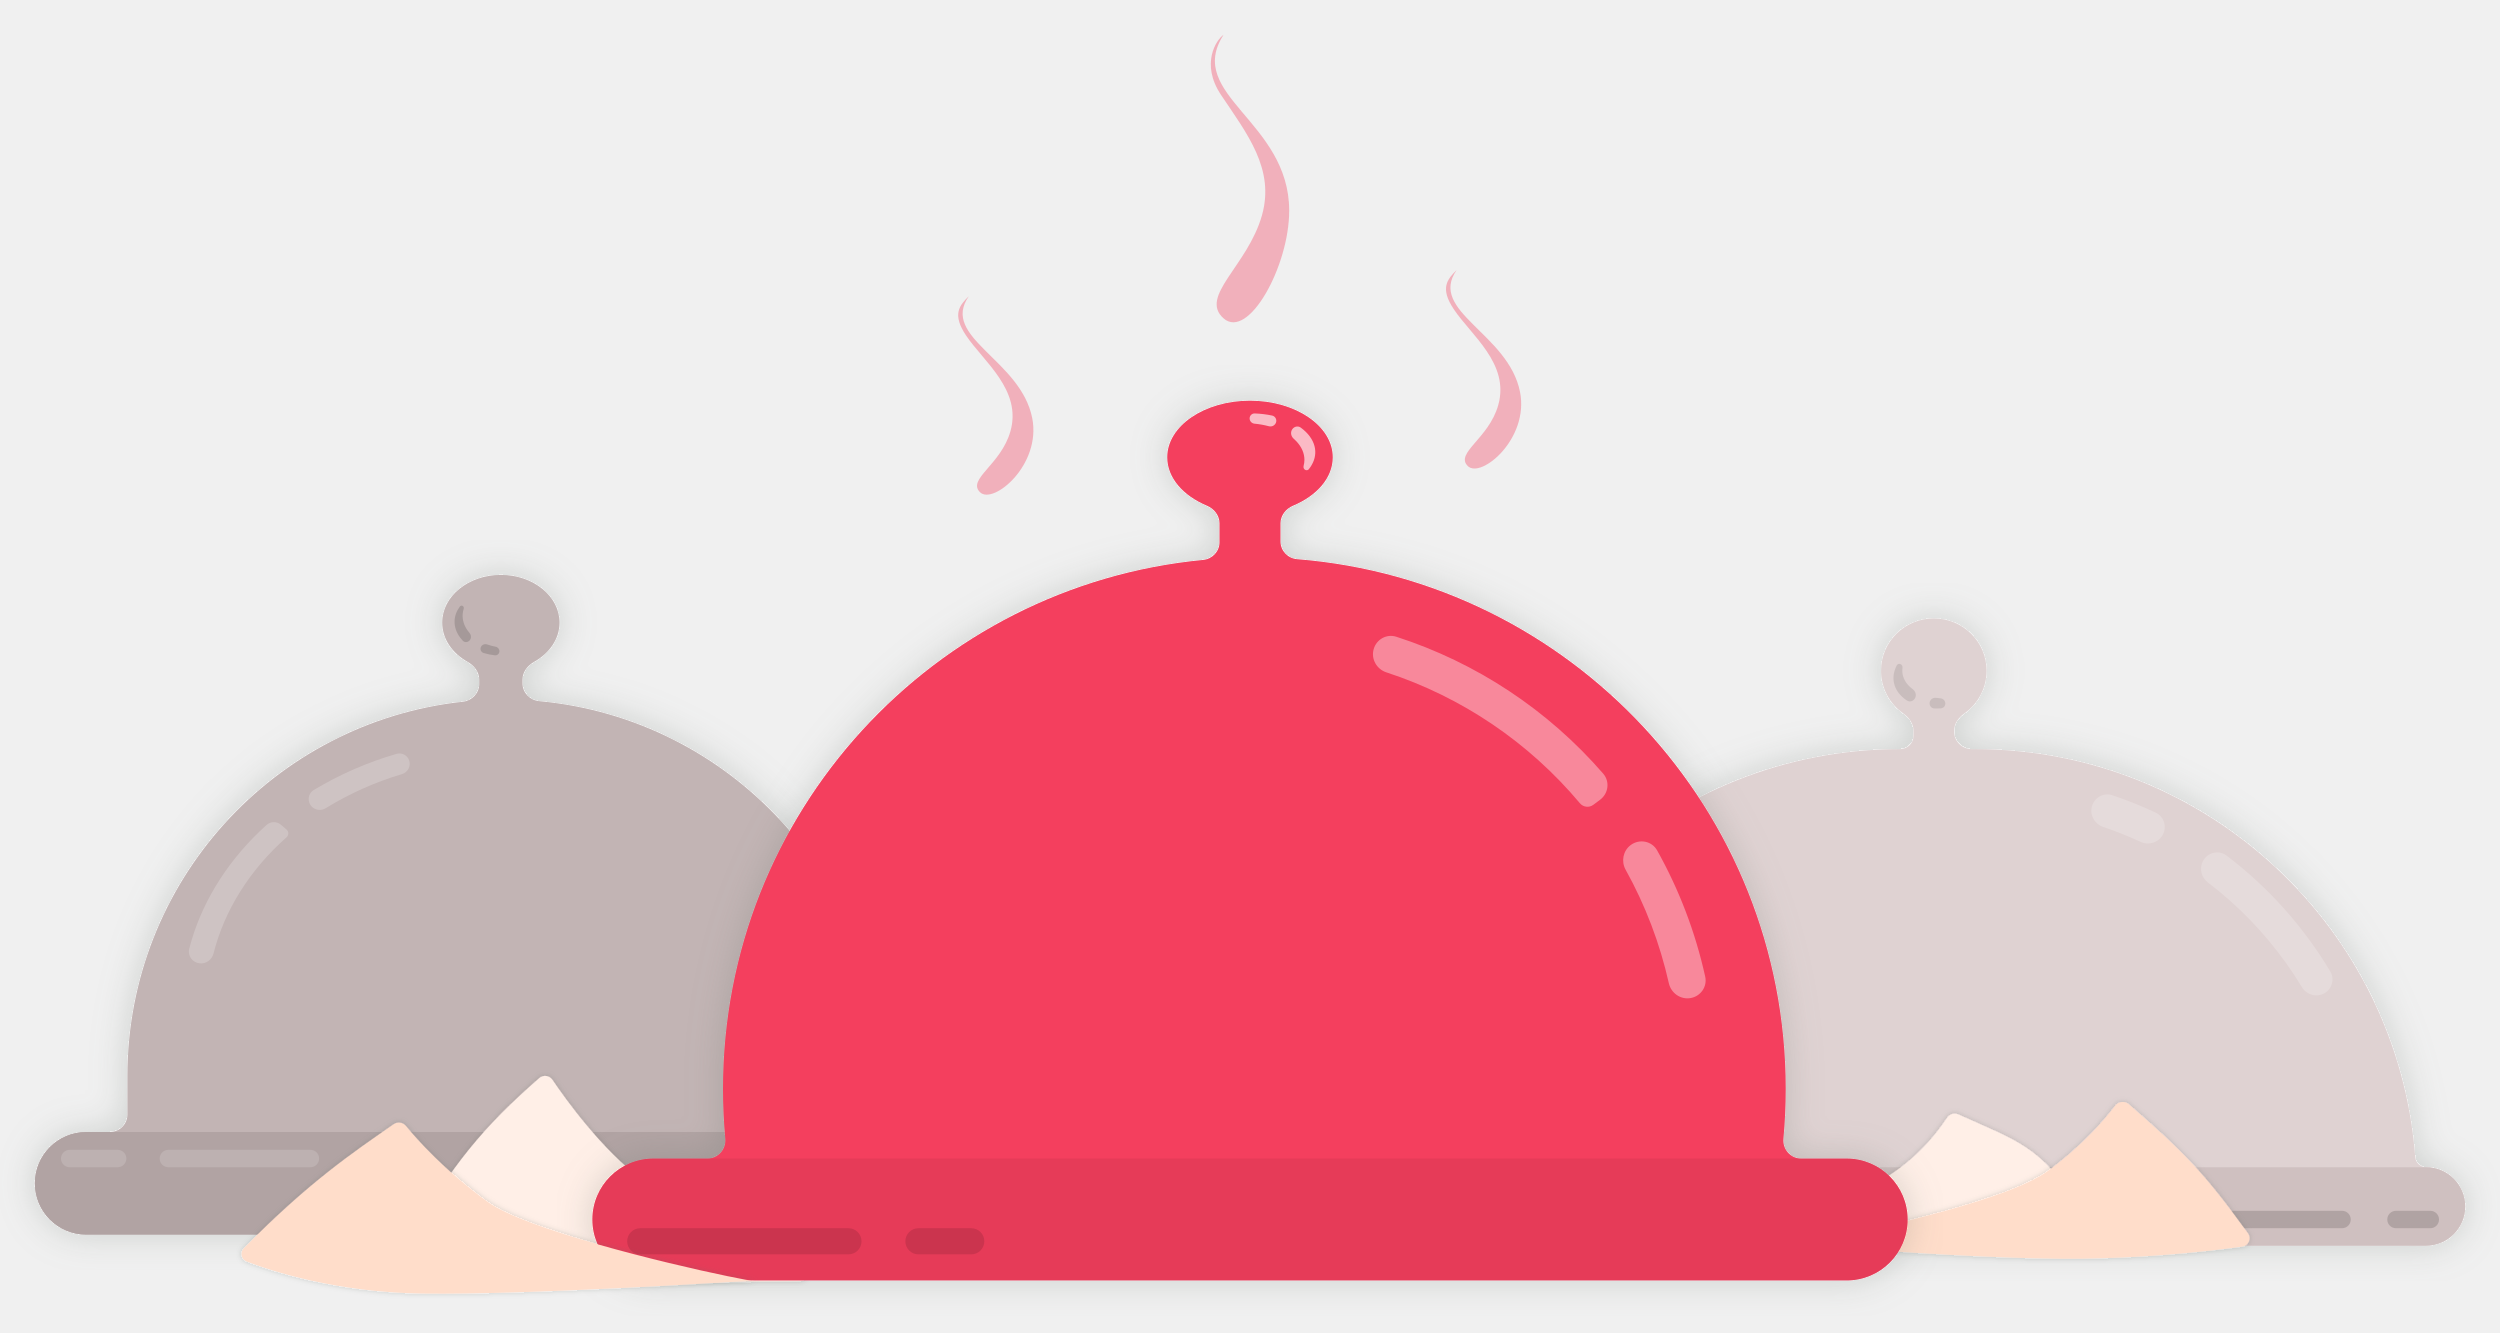
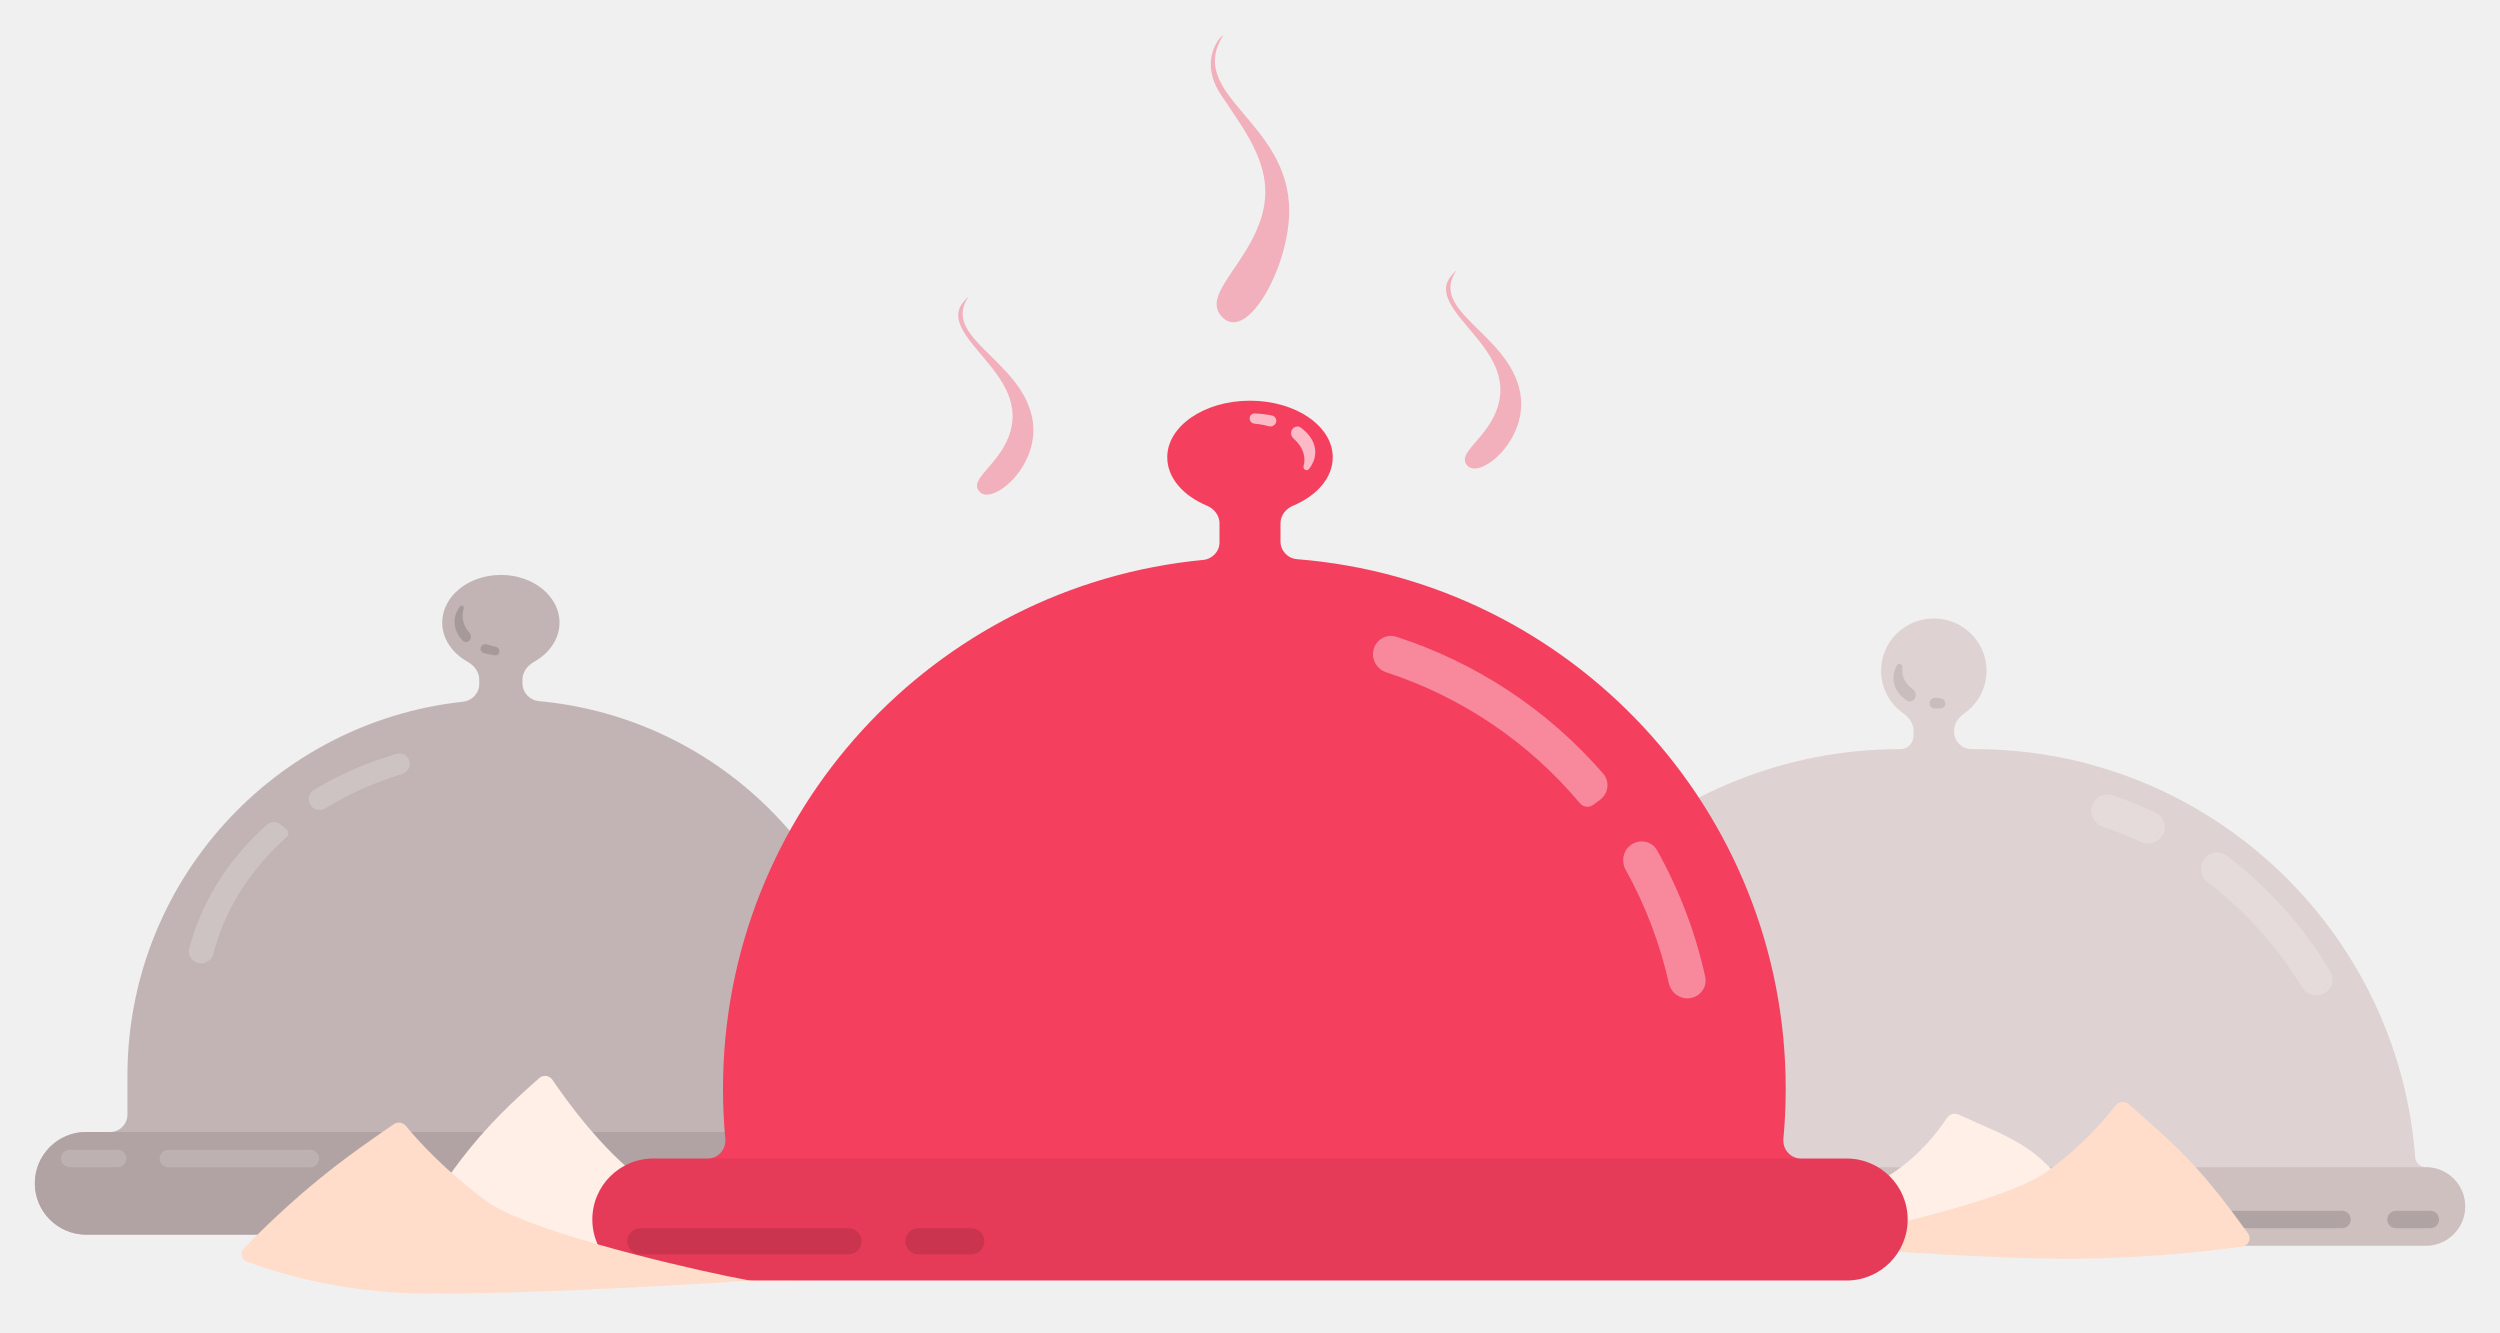
<svg xmlns="http://www.w3.org/2000/svg" width="287" height="153" fill="none">
-   <g filter="url(#a)">
-     <path d="M59.98 78.013c0-.868.577-1.612 1.334-2.036 1.763-.986 2.918-2.637 2.918-4.507 0-3.021-3.014-5.47-6.732-5.47-3.718 0-6.732 2.449-6.732 5.47 0 1.87 1.155 3.52 2.917 4.507.758.424 1.334 1.168 1.334 2.036v.51c0 1.054-.82 1.922-1.868 2.035-21.66 2.344-38.522 20.689-38.522 42.973v4.423a2 2 0 0 1-2 2H9.89a5.89 5.89 0 1 0 0 11.781h95.218a5.89 5.89 0 1 0 0-11.781h-2.03a2 2 0 0 1-2-2v-4.423c0-22.515-17.213-41.009-39.197-43.04-1.063-.099-1.902-.973-1.902-2.04v-.438Z" fill="#C2B4B4" />
-     <path d="M4 135.845a5.89 5.89 0 0 1 5.89-5.891h95.219a5.89 5.89 0 1 1 0 11.781H9.891A5.89 5.89 0 0 1 4 135.845Z" fill="#B1A3A3" />
-     <path d="M14.507 133a1 1 0 0 0-1-1H8a1 1 0 0 0 0 2h5.507a1 1 0 0 0 1-1Zm3.823 0a1 1 0 0 0 1 1h16.306a1 1 0 0 0 0-2H19.33a1 1 0 0 0-1 1Z" fill="#fff" fill-opacity=".15" />
-     <path d="M52.798 69.622a.243.243 0 0 1 .294-.073.273.273 0 0 1 .142.336c-.067.21-.107.425-.12.643-.04.628.149 1.257.546 1.823.07.1.146.198.228.293a.683.683 0 0 1 .138.694c-.15.376-.618.51-.897.217a3.975 3.975 0 0 1-.29-.34c-.443-.585-.669-1.237-.655-1.894.012-.597.223-1.18.614-1.7Zm2.404 4.671a.498.498 0 0 0 .304.667c.42.13.86.221 1.31.272a.472.472 0 0 0 .517-.456.527.527 0 0 0-.439-.535 6.225 6.225 0 0 1-.962-.257c-.288-.103-.617.025-.73.309Z" fill="#000" fill-opacity=".15" />
-     <path d="M22.914 110.592c-.824-.095-1.397-.873-1.19-1.677 1.277-4.97 4.069-9.622 8.121-13.508.25-.24.505-.476.763-.709a1.253 1.253 0 0 1 1.658-.005l.633.545c.267.23.265.642.002.876-4.243 3.76-7.134 8.384-8.387 13.34-.183.723-.86 1.223-1.6 1.138ZM35.87 92.67a1.292 1.292 0 0 0 1.524.11 36.684 36.684 0 0 1 8.754-3.914c.675-.203 1.055-.928.814-1.59a1.174 1.174 0 0 0-1.428-.735 40.023 40.023 0 0 0-9.52 4.157c-.714.431-.775 1.428-.143 1.973Z" fill="#fff" fill-opacity=".2" />
-   </g>
-   <g filter="url(#b)">
-     <path d="M91.68 147.098c1.074-.019 1.367-1.512.388-1.953-5.305-2.388-14.21-6.592-18.28-9.645-4.728-3.546-8.836-9.267-10.364-11.532a1.02 1.02 0 0 0-1.515-.205c-6.437 5.637-10.012 9.911-15.043 18.717a.955.955 0 0 0 .527 1.394c2.57.821 9.415 2.736 18.395 3.126 7.969.346 19.538.213 25.892.098Z" fill="#FFEFE7" />
-   </g>
-   <g filter="url(#c)">
-     <path d="M224.328 83.878c0-.81.508-1.515 1.17-1.98A5.977 5.977 0 0 0 228.053 77c0-3.314-2.71-6-6.053-6s-6.053 2.686-6.053 6a5.977 5.977 0 0 0 2.555 4.897c.662.466 1.17 1.171 1.17 1.98v.607c0 .837-.679 1.516-1.516 1.516-26.46 0-48.189 20.255-50.527 46.106-.096 1.059-.969 1.894-2.033 1.894h-.096a4.5 4.5 0 0 0 0 9h113a4.5 4.5 0 0 0 0-9 1.248 1.248 0 0 1-1.235-1.161C275.275 106.639 253.386 86 226.677 86h-.349a2 2 0 0 1-2-2v-.122Z" fill="#DFD2D2" />
-     <path d="M161 138.5a4.5 4.5 0 0 1 4.5-4.5h113a4.5 4.5 0 0 1 0 9h-113a4.5 4.5 0 0 1-4.5-4.5Z" fill="#CFC0C0" />
-     <path d="M269.868 140a1 1 0 0 0-1-1H249a1 1 0 0 0 0 2h19.868a1 1 0 0 0 1-1Zm4.19 0a1 1 0 0 0 1 1H279a1 1 0 0 0 0-2h-3.942a1 1 0 0 0-1 1Z" fill="#000" fill-opacity=".15" />
-     <path d="M217.752 76.38a.331.331 0 0 1 .372-.16c.196.046.31.246.283.445-.025.174-.03.347-.015.518.054.648.384 1.25.956 1.746.07.06.143.119.22.175.283.21.438.565.34.903-.125.434-.607.664-.985.418a4.122 4.122 0 0 1-.555-.43c-.554-.515-.891-1.139-.976-1.81-.077-.598.047-1.215.36-1.804Zm3.786 4.19c-.107.368.139.746.522.76.249.008.501.005.753-.01a.552.552 0 0 0 .507-.617.612.612 0 0 0-.569-.541 8.362 8.362 0 0 1-.477-.05.665.665 0 0 0-.736.459Z" fill="#000" fill-opacity=".1" />
-     <path d="M248.301 95.796c.475-.922.118-2.058-.82-2.5a45.33 45.33 0 0 0-4.992-2.003c-1.001-.334-2.059.265-2.336 1.283-.271.998.311 2.025 1.291 2.354a41.602 41.602 0 0 1 4.289 1.713c.948.44 2.089.082 2.568-.847Zm4.589 3.074c-.433.84-.176 1.866.576 2.437a42.946 42.946 0 0 1 2.528 2.078 43.32 43.32 0 0 1 8.267 9.938c.54.891 1.691 1.216 2.593.694.873-.505 1.186-1.616.668-2.482a46.909 46.909 0 0 0-11.914-13.315c-.906-.687-2.197-.36-2.718.65Z" fill="#fff" fill-opacity=".2" />
-   </g>
-   <g filter="url(#d)">
-     <path d="M200.625 143.048c-1.074-.018-1.31-1.389-.294-1.739 9.339-3.219 17.307-4.188 23.204-12.992.28-.419.826-.583 1.284-.374 6.629 3.024 9.687 3.638 14.026 10.956a.938.938 0 0 1-.515 1.387c-2.334.735-8.193 2.335-15.83 2.667-6.672.289-16.252.192-21.875.095Z" fill="#FFEFE7" />
-   </g>
-   <g filter="url(#e)">
-     <path d="M213.937 143.438c-1.162-.081-1.275-1.819-.137-2.073 7.197-1.604 17.622-4.261 21.2-6.865 4.076-2.966 6.686-6.064 7.831-7.569.367-.482 1.081-.574 1.538-.176 6.412 5.58 8.62 7.821 13.687 14.814a.974.974 0 0 1-.646 1.546A154.642 154.642 0 0 1 239 144.5c-6.905.094-17.814-.558-25.063-1.062Z" fill="#FFDDCA" />
-   </g>
-   <g filter="url(#f)">
-     <path d="M147 60.074c0-.902.614-1.675 1.447-2.024 2.731-1.142 4.553-3.2 4.553-5.55 0-3.59-4.253-6.5-9.5-6.5s-9.5 2.91-9.5 6.5c0 2.35 1.822 4.408 4.553 5.55.833.349 1.447 1.122 1.447 2.024v2.18c0 1.055-.822 1.925-1.872 2.025C107.193 67.234 83 93.292 83 125c0 1.934.09 3.847.266 5.735.112 1.203-.818 2.265-2.025 2.265H75a7 7 0 1 0 0 14h137a7 7 0 1 0 0-14h-5.241c-1.208 0-2.137-1.062-2.025-2.265.176-1.888.266-3.801.266-5.735 0-32.038-24.699-58.308-56.095-60.806-1.063-.084-1.905-.96-1.905-2.027v-2.093Z" fill="#F43F5E" />
-     <rect x="68" y="133" width="151" height="14" rx="7" fill="#000" fill-opacity=".06" />
-     <path d="M98.903 142.5a1.5 1.5 0 0 0-1.5-1.5H73.5a1.5 1.5 0 0 0 0 3h23.903a1.5 1.5 0 0 0 1.5-1.5Zm5.032 0a1.5 1.5 0 0 0 1.5 1.5h6.065a1.5 1.5 0 0 0 0-3h-6.065a1.5 1.5 0 0 0-1.5 1.5Z" fill="#000" fill-opacity=".12" />
-     <path d="M146.473 48.537a.611.611 0 0 0-.43-.831 11.944 11.944 0 0 0-2.004-.243.567.567 0 0 0-.582.58c.003.311.25.565.56.595.566.054 1.118.153 1.644.293a.68.68 0 0 0 .812-.394Zm1.796.897c-.13.332-.011.704.256.94.108.095.21.194.305.295.605.645.921 1.378.918 2.126a2.678 2.678 0 0 1-.096.692c-.054.2.045.417.242.479a.335.335 0 0 0 .363-.106c.514-.646.767-1.356.736-2.07-.034-.78-.405-1.538-1.076-2.201a5.439 5.439 0 0 0-.589-.5c-.374-.276-.889-.087-1.059.345Z" fill="#fff" fill-opacity=".64" />
-     <path d="M157.695 74.529c.315-1.128 1.486-1.79 2.601-1.43a52.995 52.995 0 0 1 23.751 15.715c.786.906.606 2.28-.355 2.996l-.786.587a1.127 1.127 0 0 1-1.536-.188 48.762 48.762 0 0 0-22.217-15.024c-1.113-.364-1.773-1.529-1.458-2.656Zm29.506 22.487c-.88.656-1.112 1.872-.578 2.831a48.803 48.803 0 0 1 4.959 13.025c.256 1.143 1.352 1.911 2.505 1.705 1.152-.206 1.924-1.308 1.672-2.452a53.038 53.038 0 0 0-5.52-14.498c-.61-1.089-2.038-1.358-3.038-.611Z" fill="#fff" fill-opacity=".38" />
-   </g>
-   <g filter="url(#g)">
-     <path d="M86.307 147.013c.138-.009.262.042.124.03-.262-.024-1-.144-2.93-.543-7.162-1.478-23.221-5.382-27.5-8.5-4.95-3.605-8.144-7.206-9.398-8.736a1.047 1.047 0 0 0-1.403-.206c-4.593 3.19-9.706 6.612-17.189 14.22-.482.491-.33 1.298.311 1.544 2.873 1.103 10.313 3.544 20.178 3.678 12.115.165 35.449-1.333 37.807-1.487Z" fill="#FFDDCA" />
-   </g>
+   <path d="M59.98 78.013c0-.868.577-1.612 1.334-2.036 1.763-.986 2.918-2.637 2.918-4.507 0-3.021-3.014-5.47-6.732-5.47-3.718 0-6.732 2.449-6.732 5.47 0 1.87 1.155 3.52 2.917 4.507.758.424 1.334 1.168 1.334 2.036v.51c0 1.054-.82 1.922-1.868 2.035-21.66 2.344-38.522 20.689-38.522 42.973v4.423a2 2 0 0 1-2 2H9.89a5.89 5.89 0 1 0 0 11.781h95.218a5.89 5.89 0 1 0 0-11.781h-2.03a2 2 0 0 1-2-2v-4.423c0-22.515-17.213-41.009-39.197-43.04-1.063-.099-1.902-.973-1.902-2.04v-.438Z" fill="#C2B4B4" />
+   <path d="M4 135.845a5.89 5.89 0 0 1 5.89-5.891h95.219a5.89 5.89 0 1 1 0 11.781H9.891A5.89 5.89 0 0 1 4 135.845Z" fill="#B1A3A3" />
+   <path d="M14.507 133a1 1 0 0 0-1-1H8a1 1 0 0 0 0 2h5.507a1 1 0 0 0 1-1Zm3.823 0a1 1 0 0 0 1 1h16.306a1 1 0 0 0 0-2H19.33a1 1 0 0 0-1 1Z" fill="#fff" fill-opacity=".15" />
+   <path d="M52.798 69.622a.243.243 0 0 1 .294-.073.273.273 0 0 1 .142.336c-.067.21-.107.425-.12.643-.04.628.149 1.257.546 1.823.07.1.146.198.228.293a.683.683 0 0 1 .138.694c-.15.376-.618.51-.897.217a3.975 3.975 0 0 1-.29-.34c-.443-.585-.669-1.237-.655-1.894.012-.597.223-1.18.614-1.7Zm2.404 4.671a.498.498 0 0 0 .304.667c.42.13.86.221 1.31.272a.472.472 0 0 0 .517-.456.527.527 0 0 0-.439-.535 6.225 6.225 0 0 1-.962-.257c-.288-.103-.617.025-.73.309Z" fill="#000" fill-opacity=".15" />
+   <path d="M22.914 110.592c-.824-.095-1.397-.873-1.19-1.677 1.277-4.97 4.069-9.622 8.121-13.508.25-.24.505-.476.763-.709a1.253 1.253 0 0 1 1.658-.005l.633.545c.267.23.265.642.002.876-4.243 3.76-7.134 8.384-8.387 13.34-.183.723-.86 1.223-1.6 1.138ZM35.87 92.67a1.292 1.292 0 0 0 1.524.11 36.684 36.684 0 0 1 8.754-3.914c.675-.203 1.055-.928.814-1.59a1.174 1.174 0 0 0-1.428-.735 40.023 40.023 0 0 0-9.52 4.157c-.714.431-.775 1.428-.143 1.973Z" fill="#fff" fill-opacity=".2" />
+   <path d="M91.68 147.098c1.074-.019 1.367-1.512.388-1.953-5.305-2.388-14.21-6.592-18.28-9.645-4.728-3.546-8.836-9.267-10.364-11.532a1.02 1.02 0 0 0-1.515-.205c-6.437 5.637-10.012 9.911-15.043 18.717a.955.955 0 0 0 .527 1.394c2.57.821 9.415 2.736 18.395 3.126 7.969.346 19.538.213 25.892.098Z" fill="#FFEFE7" />
+   <path d="M224.328 83.878c0-.81.508-1.515 1.17-1.98A5.977 5.977 0 0 0 228.053 77c0-3.314-2.71-6-6.053-6s-6.053 2.686-6.053 6a5.977 5.977 0 0 0 2.555 4.897c.662.466 1.17 1.171 1.17 1.98v.607c0 .837-.679 1.516-1.516 1.516-26.46 0-48.189 20.255-50.527 46.106-.096 1.059-.969 1.894-2.033 1.894h-.096a4.5 4.5 0 0 0 0 9h113a4.5 4.5 0 0 0 0-9 1.248 1.248 0 0 1-1.235-1.161C275.275 106.639 253.386 86 226.677 86h-.349a2 2 0 0 1-2-2v-.122Z" fill="#DFD2D2" />
+   <path d="M161 138.5a4.5 4.5 0 0 1 4.5-4.5h113a4.5 4.5 0 0 1 0 9h-113a4.5 4.5 0 0 1-4.5-4.5Z" fill="#CFC0C0" />
+   <path d="M269.868 140a1 1 0 0 0-1-1H249a1 1 0 0 0 0 2h19.868a1 1 0 0 0 1-1Zm4.19 0a1 1 0 0 0 1 1H279a1 1 0 0 0 0-2h-3.942a1 1 0 0 0-1 1Z" fill="#000" fill-opacity=".15" />
+   <path d="M217.752 76.38a.331.331 0 0 1 .372-.16c.196.046.31.246.283.445-.025.174-.03.347-.015.518.054.648.384 1.25.956 1.746.07.06.143.119.22.175.283.21.438.565.34.903-.125.434-.607.664-.985.418a4.122 4.122 0 0 1-.555-.43c-.554-.515-.891-1.139-.976-1.81-.077-.598.047-1.215.36-1.804Zm3.786 4.19c-.107.368.139.746.522.76.249.008.501.005.753-.01a.552.552 0 0 0 .507-.617.612.612 0 0 0-.569-.541 8.362 8.362 0 0 1-.477-.05.665.665 0 0 0-.736.459Z" fill="#000" fill-opacity=".1" />
+   <path d="M248.301 95.796c.475-.922.118-2.058-.82-2.5a45.33 45.33 0 0 0-4.992-2.003c-1.001-.334-2.059.265-2.336 1.283-.271.998.311 2.025 1.291 2.354a41.602 41.602 0 0 1 4.289 1.713c.948.44 2.089.082 2.568-.847Zm4.589 3.074c-.433.84-.176 1.866.576 2.437a42.946 42.946 0 0 1 2.528 2.078 43.32 43.32 0 0 1 8.267 9.938c.54.891 1.691 1.216 2.593.694.873-.505 1.186-1.616.668-2.482a46.909 46.909 0 0 0-11.914-13.315c-.906-.687-2.197-.36-2.718.65Z" fill="#fff" fill-opacity=".2" />
+   <path d="M200.625 143.048c-1.074-.018-1.31-1.389-.294-1.739 9.339-3.219 17.307-4.188 23.204-12.992.28-.419.826-.583 1.284-.374 6.629 3.024 9.687 3.638 14.026 10.956a.938.938 0 0 1-.515 1.387c-2.334.735-8.193 2.335-15.83 2.667-6.672.289-16.252.192-21.875.095Z" fill="#FFEFE7" />
+   <path d="M213.937 143.438c-1.162-.081-1.275-1.819-.137-2.073 7.197-1.604 17.622-4.261 21.2-6.865 4.076-2.966 6.686-6.064 7.831-7.569.367-.482 1.081-.574 1.538-.176 6.412 5.58 8.62 7.821 13.687 14.814a.974.974 0 0 1-.646 1.546A154.642 154.642 0 0 1 239 144.5c-6.905.094-17.814-.558-25.063-1.062Z" fill="#FFDDCA" />
+   <path d="M147 60.074c0-.902.614-1.675 1.447-2.024 2.731-1.142 4.553-3.2 4.553-5.55 0-3.59-4.253-6.5-9.5-6.5s-9.5 2.91-9.5 6.5c0 2.35 1.822 4.408 4.553 5.55.833.349 1.447 1.122 1.447 2.024v2.18c0 1.055-.822 1.925-1.872 2.025C107.193 67.234 83 93.292 83 125c0 1.934.09 3.847.266 5.735.112 1.203-.818 2.265-2.025 2.265H75a7 7 0 1 0 0 14h137a7 7 0 1 0 0-14h-5.241c-1.208 0-2.137-1.062-2.025-2.265.176-1.888.266-3.801.266-5.735 0-32.038-24.699-58.308-56.095-60.806-1.063-.084-1.905-.96-1.905-2.027v-2.093Z" fill="#F43F5E" />
+   <rect x="68" y="133" width="151" height="14" rx="7" fill="#000" fill-opacity=".06" />
+   <path d="M98.903 142.5a1.5 1.5 0 0 0-1.5-1.5H73.5a1.5 1.5 0 0 0 0 3h23.903a1.5 1.5 0 0 0 1.5-1.5Zm5.032 0a1.5 1.5 0 0 0 1.5 1.5h6.065a1.5 1.5 0 0 0 0-3h-6.065a1.5 1.5 0 0 0-1.5 1.5Z" fill="#000" fill-opacity=".12" />
+   <path d="M146.473 48.537a.611.611 0 0 0-.43-.831 11.944 11.944 0 0 0-2.004-.243.567.567 0 0 0-.582.58c.003.311.25.565.56.595.566.054 1.118.153 1.644.293a.68.68 0 0 0 .812-.394Zm1.796.897c-.13.332-.011.704.256.94.108.095.21.194.305.295.605.645.921 1.378.918 2.126a2.678 2.678 0 0 1-.096.692c-.054.2.045.417.242.479a.335.335 0 0 0 .363-.106c.514-.646.767-1.356.736-2.07-.034-.78-.405-1.538-1.076-2.201a5.439 5.439 0 0 0-.589-.5c-.374-.276-.889-.087-1.059.345Z" fill="#fff" fill-opacity=".64" />
+   <path d="M157.695 74.529c.315-1.128 1.486-1.79 2.601-1.43a52.995 52.995 0 0 1 23.751 15.715c.786.906.606 2.28-.355 2.996l-.786.587a1.127 1.127 0 0 1-1.536-.188 48.762 48.762 0 0 0-22.217-15.024c-1.113-.364-1.773-1.529-1.458-2.656Zm29.506 22.487c-.88.656-1.112 1.872-.578 2.831a48.803 48.803 0 0 1 4.959 13.025c.256 1.143 1.352 1.911 2.505 1.705 1.152-.206 1.924-1.308 1.672-2.452a53.038 53.038 0 0 0-5.52-14.498c-.61-1.089-2.038-1.358-3.038-.611Z" fill="#fff" fill-opacity=".38" />
+   <path d="M86.307 147.013c.138-.009.262.042.124.03-.262-.024-1-.144-2.93-.543-7.162-1.478-23.221-5.382-27.5-8.5-4.95-3.605-8.144-7.206-9.398-8.736a1.047 1.047 0 0 0-1.403-.206c-4.593 3.19-9.706 6.612-17.189 14.22-.482.491-.33 1.298.311 1.544 2.873 1.103 10.313 3.544 20.178 3.678 12.115.165 35.449-1.333 37.807-1.487Z" fill="#FFDDCA" />
  <path d="M148 24.19c0 6.377-4.692 14.878-7.538 12.355-2.847-2.523 2.778-6.035 4.41-11.823 1.499-5.313-1.684-9.326-4.691-13.815-2.406-3.59-.522-6.376.281-6.907C136.01 10.907 148 13.886 148 24.19ZM174.5 45c1.065 5.396-4.5 10-6 8.5s2.416-3.135 3.5-7c1.331-4.747-3.111-8.005-5.108-11.003-1.597-2.398-.776-3.414.333-4.497-3.327 4.747 5.944 7.255 7.275 14Zm-56 3c1.065 5.396-4.5 10-6 8.5s2.416-3.135 3.5-7c1.331-4.747-3.111-8.005-5.108-11.003-1.597-2.398-.776-3.414.333-4.497-3.327 4.747 5.944 7.255 7.275 14Z" opacity=".36" fill="#F43F5E" />
-   <defs>
-     <filter id="a" x="0" y="62" width="115" height="83.735" filterUnits="userSpaceOnUse" color-interpolation-filters="sRGB">
-       <feFlood flood-opacity="0" result="BackgroundImageFix" />
-       <feColorMatrix in="SourceAlpha" values="0 0 0 0 0 0 0 0 0 0 0 0 0 0 0 0 0 0 127 0" result="hardAlpha" />
-       <feOffset />
-       <feGaussianBlur stdDeviation="2" />
-       <feComposite in2="hardAlpha" operator="out" />
-       <feColorMatrix values="0 0 0 0 0.392 0 0 0 0 0.439 0 0 0 0 0.404 0 0 0 0.25 0" />
-       <feBlend in2="BackgroundImageFix" result="effect1_dropShadow_1910_19799" />
-       <feBlend in="SourceGraphic" in2="effect1_dropShadow_1910_19799" result="shape" />
-     </filter>
-     <filter id="b" x="46.149" y="122.929" width="47.102" height="24.879" filterUnits="userSpaceOnUse" color-interpolation-filters="sRGB">
-       <feFlood flood-opacity="0" result="BackgroundImageFix" />
-       <feColorMatrix in="SourceAlpha" values="0 0 0 0 0 0 0 0 0 0 0 0 0 0 0 0 0 0 127 0" result="hardAlpha" />
-       <feOffset />
-       <feGaussianBlur stdDeviation=".293" />
-       <feComposite in2="hardAlpha" operator="out" />
-       <feColorMatrix values="0 0 0 0 0.392 0 0 0 0 0.439 0 0 0 0 0.404 0 0 0 0.25 0" />
-       <feBlend in2="BackgroundImageFix" result="effect1_dropShadow_1910_19799" />
-       <feBlend in="SourceGraphic" in2="effect1_dropShadow_1910_19799" result="shape" />
-     </filter>
-     <filter id="c" x="157" y="67" width="130" height="80" filterUnits="userSpaceOnUse" color-interpolation-filters="sRGB">
-       <feFlood flood-opacity="0" result="BackgroundImageFix" />
-       <feColorMatrix in="SourceAlpha" values="0 0 0 0 0 0 0 0 0 0 0 0 0 0 0 0 0 0 127 0" result="hardAlpha" />
-       <feOffset />
-       <feGaussianBlur stdDeviation="2" />
-       <feComposite in2="hardAlpha" operator="out" />
-       <feColorMatrix values="0 0 0 0 0.392 0 0 0 0 0.439 0 0 0 0 0.404 0 0 0 0.25 0" />
-       <feBlend in2="BackgroundImageFix" result="effect1_dropShadow_1910_19799" />
-       <feBlend in="SourceGraphic" in2="effect1_dropShadow_1910_19799" result="shape" />
-     </filter>
-     <filter id="d" x="199.096" y="127.266" width="40.473" height="16.465" filterUnits="userSpaceOnUse" color-interpolation-filters="sRGB">
-       <feFlood flood-opacity="0" result="BackgroundImageFix" />
-       <feColorMatrix in="SourceAlpha" values="0 0 0 0 0 0 0 0 0 0 0 0 0 0 0 0 0 0 127 0" result="hardAlpha" />
-       <feOffset />
-       <feGaussianBlur stdDeviation=".293" />
-       <feComposite in2="hardAlpha" operator="out" />
-       <feColorMatrix values="0 0 0 0 0.392 0 0 0 0 0.439 0 0 0 0 0.404 0 0 0 0.25 0" />
-       <feBlend in2="BackgroundImageFix" result="effect1_dropShadow_1910_19799" />
-       <feBlend in="SourceGraphic" in2="effect1_dropShadow_1910_19799" result="shape" />
-     </filter>
-     <filter id="e" x="212.417" y="125.919" width="46.416" height="19.176" filterUnits="userSpaceOnUse" color-interpolation-filters="sRGB">
-       <feFlood flood-opacity="0" result="BackgroundImageFix" />
-       <feColorMatrix in="SourceAlpha" values="0 0 0 0 0 0 0 0 0 0 0 0 0 0 0 0 0 0 127 0" result="hardAlpha" />
-       <feOffset />
-       <feGaussianBlur stdDeviation=".293" />
-       <feComposite in2="hardAlpha" operator="out" />
-       <feColorMatrix values="0 0 0 0 0.392 0 0 0 0 0.439 0 0 0 0 0.404 0 0 0 0.25 0" />
-       <feBlend in2="BackgroundImageFix" result="effect1_dropShadow_1910_19799" />
-       <feBlend in="SourceGraphic" in2="effect1_dropShadow_1910_19799" result="shape" />
-     </filter>
-     <filter id="f" x="64" y="42" width="159" height="109" filterUnits="userSpaceOnUse" color-interpolation-filters="sRGB">
-       <feFlood flood-opacity="0" result="BackgroundImageFix" />
-       <feColorMatrix in="SourceAlpha" values="0 0 0 0 0 0 0 0 0 0 0 0 0 0 0 0 0 0 127 0" result="hardAlpha" />
-       <feOffset />
-       <feGaussianBlur stdDeviation="2" />
-       <feComposite in2="hardAlpha" operator="out" />
-       <feColorMatrix values="0 0 0 0 0.392 0 0 0 0 0.439 0 0 0 0 0.404 0 0 0 0.25 0" />
-       <feBlend in2="BackgroundImageFix" result="effect1_dropShadow_1910_19799" />
-       <feBlend in="SourceGraphic" in2="effect1_dropShadow_1910_19799" result="shape" />
-     </filter>
-     <filter id="g" x="27.142" y="128.29" width="59.935" height="20.809" filterUnits="userSpaceOnUse" color-interpolation-filters="sRGB">
-       <feFlood flood-opacity="0" result="BackgroundImageFix" />
-       <feColorMatrix in="SourceAlpha" values="0 0 0 0 0 0 0 0 0 0 0 0 0 0 0 0 0 0 127 0" result="hardAlpha" />
-       <feOffset />
-       <feGaussianBlur stdDeviation=".293" />
-       <feComposite in2="hardAlpha" operator="out" />
-       <feColorMatrix values="0 0 0 0 0.392 0 0 0 0 0.439 0 0 0 0 0.404 0 0 0 0.25 0" />
-       <feBlend in2="BackgroundImageFix" result="effect1_dropShadow_1910_19799" />
-       <feBlend in="SourceGraphic" in2="effect1_dropShadow_1910_19799" result="shape" />
-     </filter>
-   </defs>
</svg>
